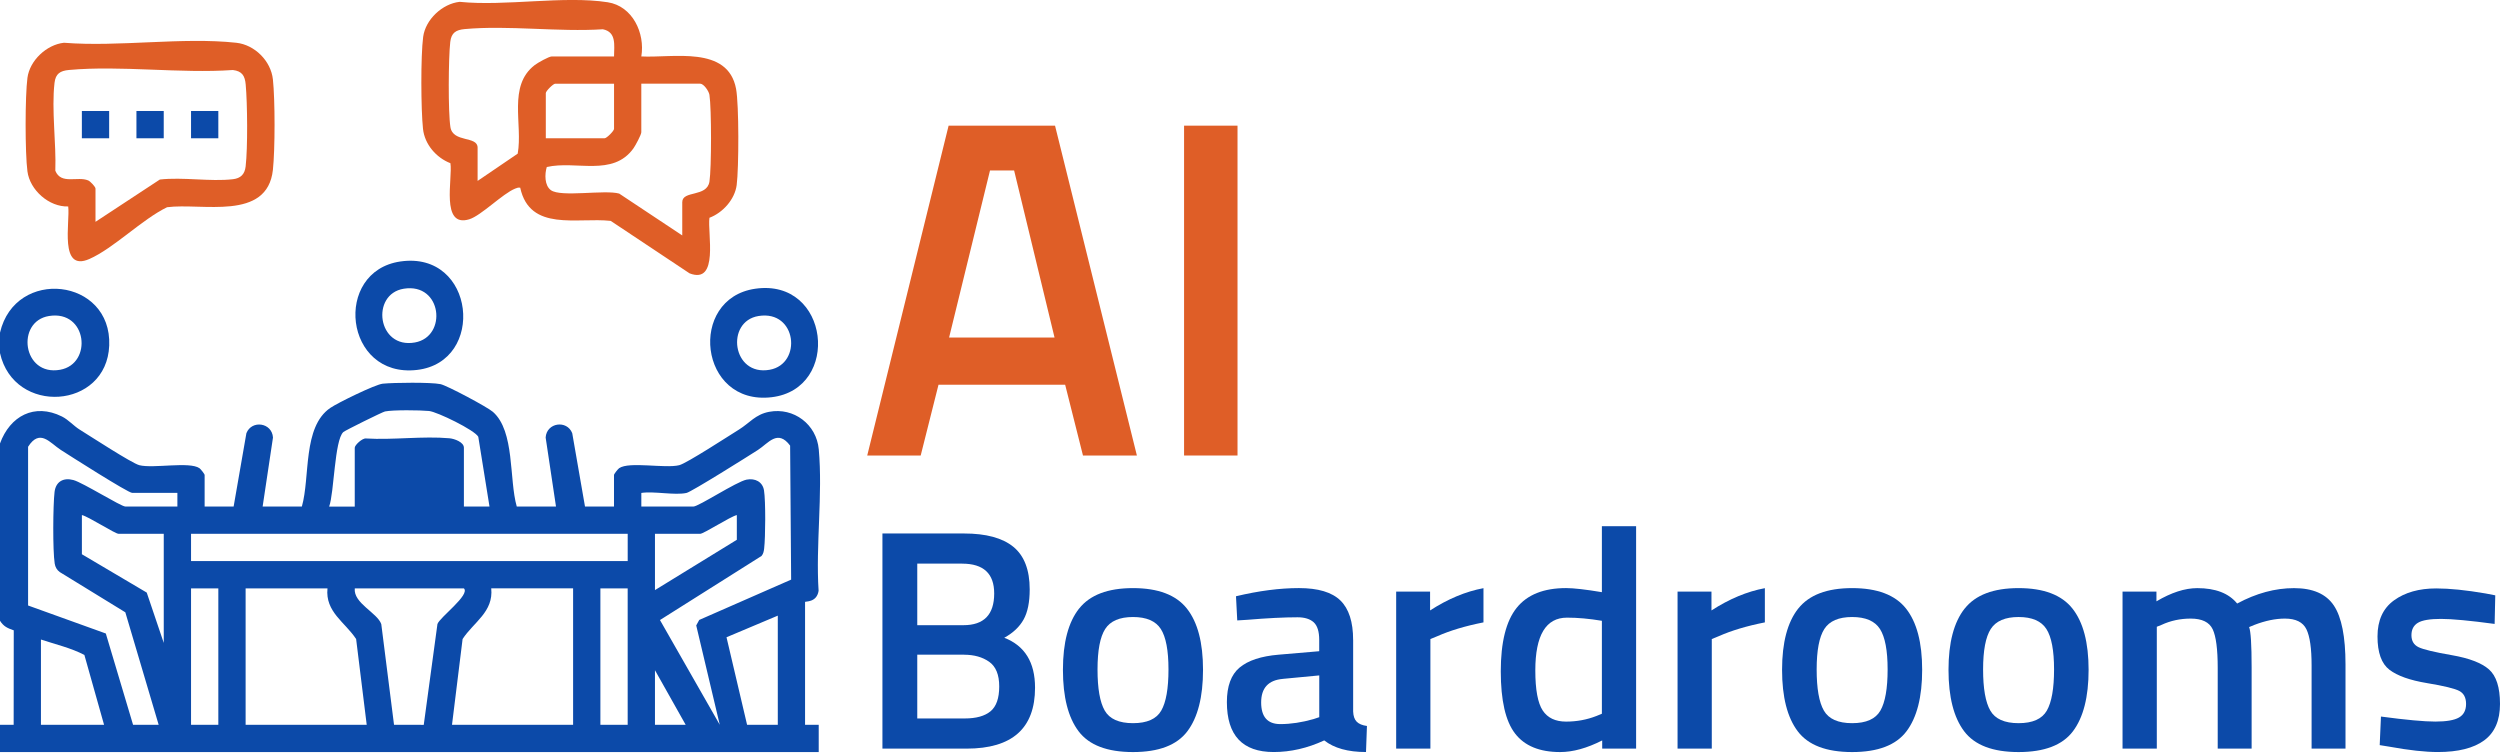
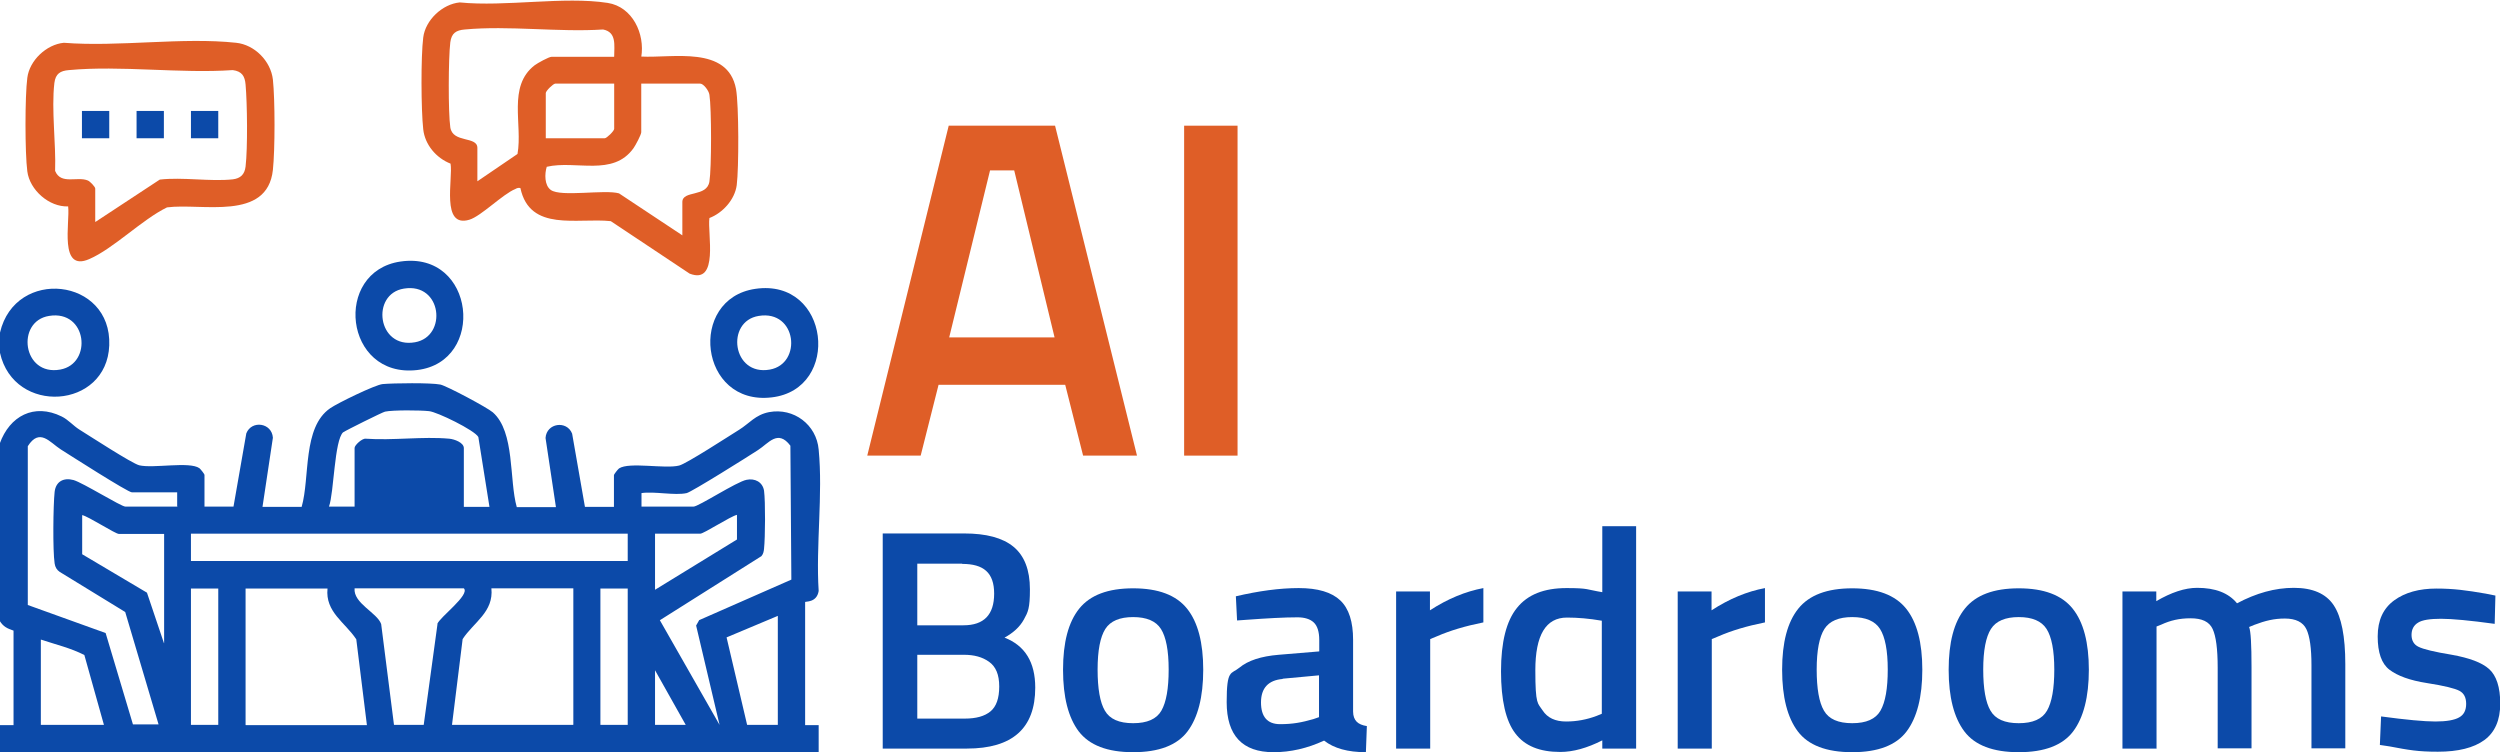
- <svg xmlns="http://www.w3.org/2000/svg" id="Layer_2" data-name="Layer 2" viewBox="0 0 1034.33 311.15">
+ <svg xmlns="http://www.w3.org/2000/svg" id="Layer_2" version="1.1" viewBox="0 0 1034.3 311.1">
  <defs>
    <style>
-       .cls-1 {
+       .st0 {
        fill: #0c4aa9;
      }

-       .cls-2 {
+       .st1 {
        fill: #df5e27;
      }
    </style>
  </defs>
-   <g id="Layer_1-2" data-name="Layer 1">
+   <g id="Layer_1-2">
    <g>
      <g id="exgEE8.tif">
        <g>
-           <path class="cls-1" d="M0,146.09v-8.46c6.3-27.13,46.29-22.65,45.19,5.32-1.04,26.45-39.39,28.99-45.19,3.14ZM20.28,130.74c-13.81,2.23-10.97,25.04,4.61,22.24,13.53-2.43,11.25-24.8-4.61-22.24Z" />
-           <path class="cls-2" d="M265.33,23.35c12.93.71,35.79-4.67,39.2,13.37,1.24,6.58,1.17,32.88.26,39.83-.78,5.97-5.75,11.47-11.27,13.55-.89,6.19,4.07,27.75-8.23,22.99l-32.62-21.7c-13.8-1.54-33.46,4.62-37.44-13.73-.81-.15-1.37.08-2.09.37-5.24,2.11-14.09,11.22-19.04,12.71-11.91,3.59-6.74-16.98-7.75-23.22-5.87-2.27-10.65-7.8-11.34-14.19-.87-8.07-.97-30.13.06-38.04.95-7.22,7.93-13.75,15.11-14.53,18.81,1.93,43.07-2.64,61.23.17,10.31,1.59,15.53,12.76,13.93,22.41ZM254.05,23.35c.03-4.58,1.09-10.1-4.63-11.24-18.39,1.19-39.04-1.72-57.15-.08-3.61.33-5.54,1.51-5.98,5.31-.76,6.51-.92,29.03.06,35.24,1.03,6.56,11.25,3.53,11.25,8.51v13.76l16.59-11.28c2.18-12.15-4.2-28.04,7.07-36.67,1.23-.94,5.86-3.55,7.04-3.55h25.76ZM254.05,34.63h-24.35c-.83,0-3.88,3.05-3.88,3.88v18.69h24.35c.83,0,3.88-3.05,3.88-3.88v-18.69ZM282.27,97.41v-13.76c0-4.98,10.22-1.95,11.25-8.51.87-5.53.87-30.35,0-35.89-.25-1.58-2.37-4.63-3.84-4.63h-24.35v20.1c0,.99-2.43,5.51-3.24,6.64-8.51,11.91-23.76,4.95-35.87,7.74-.9,2.95-.96,7.66,1.72,9.59,4.18,3,22.28-.28,28.24,1.4l26.08,17.31Z" />
-           <path class="cls-2" d="M28.22,85.42c-7.93.27-15.86-6.79-16.87-14.52s-.99-31.13,0-38.68c.95-7.22,7.93-13.75,15.11-14.53,22.66,1.81,49.08-2.41,71.28,0,7.64.83,14.35,7.52,15.17,15.17.91,8.42.91,28.98,0,37.4-2.31,21.4-29.48,13.56-43.79,15.48-10.34,5.01-22.18,17.05-32.18,21.43-12.58,5.51-7.89-15.33-8.72-21.75ZM39.52,91.77l26.61-17.49c9.6-1.1,20.81.95,30.21-.13,3.24-.37,4.91-2.03,5.29-5.29.9-7.73.74-26,.02-33.91-.32-3.54-1.46-5.53-5.31-5.98-21.84,1.52-46.27-1.97-67.8-.02-3.64.33-5.54,1.54-5.98,5.31-1.3,11.07.74,25.03.33,36.38,2.38,5.89,9.26,2.14,13.62,4.02.89.38,3,2.64,3,3.35v13.76Z" />
-           <path class="cls-1" d="M312.45,119.46c30.86-4.48,35.66,41.45,6.8,44.88-30.14,3.58-34.85-40.81-6.8-44.88ZM313.85,130.74c-13.81,2.23-10.97,25.04,4.61,22.24,13.53-2.43,11.25-24.8-4.61-22.24Z" />
-           <path class="cls-1" d="M165.67,108.18c30.99-4.5,35.52,41.61,6.8,44.88-30.16,3.43-34.82-40.81-6.8-44.88ZM167.06,119.45c-13.81,2.23-10.97,25.04,4.61,22.24,13.53-2.43,11.25-24.8-4.61-22.24Z" />
-           <path class="cls-1" d="M333.08,249.07c0-.39,4.82.38,5.6-4.63-1.22-18.84,1.76-39.98.07-58.54-.94-10.32-10.33-17.44-20.53-15.52-5.66,1.06-8.16,4.67-12.44,7.32-4.18,2.59-21.66,13.98-24.75,14.76-5.79,1.46-20.74-1.63-24.87,1.24-.53.37-2.13,2.42-2.13,2.81v13.05h-12l-5.28-30.34c-2.19-5.59-10.6-4.4-11,1.79l4.28,28.55h-16.23c-3.24-11.24-.73-31.15-9.87-39.16-2.27-1.99-19.03-10.93-21.69-11.47-4.04-.83-19.35-.64-23.87-.19-3.11.31-18.68,7.94-21.72,10.03-11.51,7.87-8.27,28.6-11.76,40.8h-16.23l4.28-28.55c-.39-6.19-8.8-7.38-11-1.79l-5.28,30.34h-12v-13.05c0-.39-1.6-2.44-2.13-2.81-4.12-2.87-19.08.22-24.87-1.24-3.09-.78-20.57-12.18-24.75-14.76-2.36-1.46-4.6-4.06-7.3-5.4C14.22,166.66,4.14,172.13,0,183.47v73.36c1.53,2.4,3.11,3.06,5.69,3.96l-.04,39.08H0S0,311.15,0,311.15h338.73v-11.29s-5.65,0-5.65,0v-50.79ZM16.94,299.86v-35.27c5.98,2,12.41,3.46,17.97,6.38l8.14,28.89h-26.11ZM67.75,266l-7.04-20.83-26.83-15.86v-16.22c2.68.6,13.71,7.76,15.17,7.76h18.7v45.15ZM73.39,209.57h-21.52c-1.82,0-17.56-9.89-21.5-10.96-4.14-1.12-7.29.65-7.8,4.94-.65,5.57-.78,24.27.06,29.6.23,1.47.9,2.66,2.11,3.54l27.11,16.64,13.79,46.53h-10.59l-11.27-37.76-32.16-11.59v-65.67c4.91-7.69,9.06-1.57,13.56,1.32,3.49,2.24,27.79,17.76,29.51,17.76h18.7v5.64ZM142.06,178.75c.71-.65,16.19-8.31,17.23-8.52,3.31-.68,14.57-.55,18.22-.19,3.32.33,18.91,7.9,20.37,10.67l4.64,28.87h-10.59v-24.34c0-2.33-3.95-3.73-5.96-3.91-10.96-.99-23.44.77-34.57.08-1.51-.18-4.63,2.72-4.63,3.84v24.34h-10.59c2.09-5.69,2.2-27.46,5.86-30.82ZM90.33,299.86h-11.29v-56.43h11.29v56.43ZM101.62,299.86v-56.43h33.87c-1,9.73,7.27,13.97,11.85,20.96l4.38,35.48h-50.1ZM180.98,258.21l-5.66,41.68-12.3-.03-5.27-41.64c-1.63-4.71-11.59-8.64-10.97-14.78h45.16c2.69,2.68-10.1,12.01-10.97,14.78ZM237.11,299.86h-50.1l4.38-35.48c4.58-6.99,12.85-11.22,11.85-20.96h33.87v56.43ZM259.69,299.86h-11.29v-56.43h11.29v56.43ZM259.69,232.14H79.04v-11.29h180.66v11.29ZM270.98,299.86v-22.57l12.7,22.57h-12.7ZM321.79,299.86h-12.7l-8.51-36.21,21.22-8.94v45.15ZM289.31,256.46l-1.26,2.3,9.74,41.1-24.74-43.33,42.02-26.51c.78-.93.95-1.98,1.09-3.14.54-4.64.64-19.52-.06-23.96-.57-3.62-3.75-5.16-7.2-4.48-4.23.84-19.86,11.14-22.04,11.14h-21.52v-5.64c5.32-.8,13.82,1.08,18.7,0,2.08-.46,25.74-15.34,29.51-17.76,4.37-2.81,8.18-8.73,13.35-1.81l.42,55.44-38.01,16.67ZM270.98,244.14v-23.28h18.7c1.46,0,12.49-7.16,15.17-7.76v10.23l-33.87,20.81Z" />
-           <rect class="cls-1" x="79.04" y="45.92" width="11.29" height="11.29" />
-           <rect class="cls-1" x="56.45" y="45.92" width="11.29" height="11.29" />
-           <rect class="cls-1" x="33.87" y="45.92" width="11.29" height="11.29" />
+           <path class="st0" d="M0,146.1v-8.5c6.3-27.1,46.3-22.7,45.2,5.3-1,26.4-39.4,29-45.2,3.1ZM20.3,130.7c-13.8,2.2-11,25,4.6,22.2,13.5-2.4,11.2-24.8-4.6-22.2Z" />
+           <path class="st1" d="M265.3,23.4c12.9.7,35.8-4.7,39.2,13.4,1.2,6.6,1.2,32.9.3,39.8-.8,6-5.8,11.5-11.3,13.6-.9,6.2,4.1,27.8-8.2,23l-32.6-21.7c-13.8-1.5-33.5,4.6-37.4-13.7-.8-.2-1.4,0-2.1.4-5.2,2.1-14.1,11.2-19,12.7-11.9,3.6-6.7-17-7.8-23.2-5.9-2.3-10.6-7.8-11.3-14.2-.9-8.1-1-30.1,0-38,.9-7.2,7.9-13.8,15.1-14.5,18.8,1.9,43.1-2.6,61.2.2,10.3,1.6,15.5,12.8,13.9,22.4h0ZM254.1,23.4c0-4.6,1.1-10.1-4.6-11.2-18.4,1.2-39-1.7-57.2,0-3.6.3-5.5,1.5-6,5.3-.8,6.5-.9,29,0,35.2,1,6.6,11.2,3.5,11.2,8.5v13.8l16.6-11.3c2.2-12.2-4.2-28,7.1-36.7,1.2-.9,5.9-3.5,7-3.5h25.8,0ZM254.1,34.6h-24.4c-.8,0-3.9,3-3.9,3.9v18.7h24.4c.8,0,3.9-3,3.9-3.9v-18.7ZM282.3,97.4v-13.8c0-5,10.2-1.9,11.2-8.5.9-5.5.9-30.3,0-35.9-.2-1.6-2.4-4.6-3.8-4.6h-24.4v20.1c0,1-2.4,5.5-3.2,6.6-8.5,11.9-23.8,4.9-35.9,7.7-.9,2.9-1,7.7,1.7,9.6,4.2,3,22.3-.3,28.2,1.4l26.1,17.3h0Z" />
+           <path class="st1" d="M28.2,85.4c-7.9.3-15.9-6.8-16.9-14.5s-1-31.1,0-38.7c.9-7.2,7.9-13.8,15.1-14.5,22.7,1.8,49.1-2.4,71.3,0,7.6.8,14.3,7.5,15.2,15.2.9,8.4.9,29,0,37.4-2.3,21.4-29.5,13.6-43.8,15.5-10.3,5-22.2,17.1-32.2,21.4-12.6,5.5-7.9-15.3-8.7-21.7ZM39.5,91.8l26.6-17.5c9.6-1.1,20.8.9,30.2-.1,3.2-.4,4.9-2,5.3-5.3.9-7.7.7-26,0-33.9-.3-3.5-1.5-5.5-5.3-6-21.8,1.5-46.3-2-67.8,0-3.6.3-5.5,1.5-6,5.3-1.3,11.1.7,25,.3,36.4,2.4,5.9,9.3,2.1,13.6,4,.9.4,3,2.6,3,3.3v13.8h0Z" />
+           <path class="st0" d="M312.5,119.5c30.9-4.5,35.7,41.5,6.8,44.9-30.1,3.6-34.9-40.8-6.8-44.9ZM313.9,130.7c-13.8,2.2-11,25,4.6,22.2,13.5-2.4,11.2-24.8-4.6-22.2Z" />
+           <path class="st0" d="M165.7,108.2c31-4.5,35.5,41.6,6.8,44.9-30.2,3.4-34.8-40.8-6.8-44.9ZM167.1,119.4c-13.8,2.2-11,25,4.6,22.2,13.5-2.4,11.2-24.8-4.6-22.2Z" />
+           <path class="st0" d="M333.1,249.1c0-.4,4.8.4,5.6-4.6-1.2-18.8,1.8-40,0-58.5-.9-10.3-10.3-17.4-20.5-15.5-5.7,1.1-8.2,4.7-12.4,7.3-4.2,2.6-21.7,14-24.8,14.8-5.8,1.5-20.7-1.6-24.9,1.2-.5.4-2.1,2.4-2.1,2.8v13.1h-12l-5.3-30.3c-2.2-5.6-10.6-4.4-11,1.8l4.3,28.6h-16.2c-3.2-11.2-.7-31.1-9.9-39.2-2.3-2-19-10.9-21.7-11.5-4-.8-19.4-.6-23.9-.2-3.1.3-18.7,7.9-21.7,10-11.5,7.9-8.3,28.6-11.8,40.8h-16.2l4.3-28.6c-.4-6.2-8.8-7.4-11-1.8l-5.3,30.3h-12v-13.1c0-.4-1.6-2.4-2.1-2.8-4.1-2.9-19.1.2-24.9-1.2-3.1-.8-20.6-12.2-24.8-14.8-2.4-1.5-4.6-4.1-7.3-5.4-11.4-5.6-21.5-.2-25.6,11.2v73.4c1.5,2.4,3.1,3.1,5.7,4v39.1H0v11.3h338.7v-11.3h-5.6v-50.8h0ZM16.9,299.9v-35.3c6,2,12.4,3.5,18,6.4l8.1,28.9s-26.1,0-26.1,0ZM67.8,266l-7-20.8-26.8-15.9v-16.2c2.7.6,13.7,7.8,15.2,7.8h18.7v45.2ZM73.4,209.6h-21.5c-1.8,0-17.6-9.9-21.5-11-4.1-1.1-7.3.6-7.8,4.9-.6,5.6-.8,24.3,0,29.6.2,1.5.9,2.7,2.1,3.5l27.1,16.6,13.8,46.5h-10.6l-11.3-37.8-32.2-11.6v-65.7c4.9-7.7,9.1-1.6,13.6,1.3,3.5,2.2,27.8,17.8,29.5,17.8h18.7v5.6h0ZM142.1,178.8c.7-.6,16.2-8.3,17.2-8.5,3.3-.7,14.6-.6,18.2-.2,3.3.3,18.9,7.9,20.4,10.7l4.6,28.9h-10.6v-24.3c0-2.3-3.9-3.7-6-3.9-11-1-23.4.8-34.6,0-1.5-.2-4.6,2.7-4.6,3.8v24.3h-10.6c2.1-5.7,2.2-27.5,5.9-30.8h0ZM90.3,299.9h-11.3v-56.4h11.3v56.4ZM101.6,299.9v-56.4h33.9c-1,9.7,7.3,14,11.9,21l4.4,35.5h-50.1ZM181,258.2l-5.7,41.7h-12.3s-5.3-41.7-5.3-41.7c-1.6-4.7-11.6-8.6-11-14.8h45.2c2.7,2.7-10.1,12-11,14.8h0ZM237.1,299.9h-50.1l4.4-35.5c4.6-7,12.9-11.2,11.9-21h33.9v56.4h0ZM259.7,299.9h-11.3v-56.4h11.3v56.4ZM259.7,232.1H79v-11.3h180.7v11.3h0ZM271,299.9v-22.6l12.7,22.6h-12.7ZM321.8,299.9h-12.7l-8.5-36.2,21.2-8.9v45.1h0ZM289.3,256.5l-1.3,2.3,9.7,41.1-24.7-43.3,42-26.5c.8-.9,1-2,1.1-3.1.5-4.6.6-19.5,0-24-.6-3.6-3.8-5.2-7.2-4.5-4.2.8-19.9,11.1-22,11.1h-21.5v-5.6c5.3-.8,13.8,1.1,18.7,0,2.1-.5,25.7-15.3,29.5-17.8,4.4-2.8,8.2-8.7,13.4-1.8l.4,55.4-38,16.7h0ZM271,244.1v-23.3h18.7c1.5,0,12.5-7.2,15.2-7.8v10.2l-33.9,20.8h0Z" />
+           <rect class="st0" x="79" y="45.9" width="11.3" height="11.3" />
+           <rect class="st0" x="56.5" y="45.9" width="11.3" height="11.3" />
+           <rect class="st0" x="33.9" y="45.9" width="11.3" height="11.3" />
        </g>
      </g>
      <g>
-         <path class="cls-2" d="M358.8,188.46l33.67-136.47h44.03l33.87,136.47h-22.31l-7.37-29.29h-52.4l-7.37,29.29h-22.11ZM409.6,70.52l-16.93,69.13h43.63l-16.73-69.13h-9.96Z" />
-         <path class="cls-2" d="M489.89,188.46V51.99h22.11v136.47h-22.11Z" />
-         <path class="cls-1" d="M365.08,220.72h33.78c9.09,0,15.89,1.84,20.4,5.52,4.5,3.68,6.76,9.55,6.76,17.61,0,5.28-.84,9.44-2.53,12.47-1.69,3.03-4.35,5.54-7.99,7.54,8.49,3.29,12.73,10.18,12.73,20.66,0,16.81-9.44,25.21-28.32,25.21h-34.82v-89ZM398.08,233.19h-18.58v25.47h19.1c8.49,0,12.73-4.37,12.73-13.12,0-8.23-4.42-12.34-13.25-12.34ZM398.86,270.87h-19.36v26.38h19.62c4.76,0,8.34-1,10.72-2.99,2.38-1.99,3.57-5.41,3.57-10.26s-1.39-8.25-4.16-10.2c-2.77-1.95-6.24-2.92-10.39-2.92Z" />
-         <path class="cls-1" d="M446.48,251.77c4.46-5.63,11.89-8.45,22.28-8.45s17.82,2.82,22.28,8.45c4.46,5.63,6.69,14.08,6.69,25.34s-2.17,19.75-6.5,25.47c-4.33,5.72-11.82,8.57-22.48,8.57s-18.15-2.86-22.48-8.57c-4.33-5.72-6.5-14.21-6.5-25.47s2.23-19.7,6.69-25.34ZM457.07,294c1.99,3.46,5.89,5.2,11.69,5.2s9.7-1.73,11.69-5.2c1.99-3.46,2.99-9.14,2.99-17.02s-1.06-13.47-3.18-16.76c-2.12-3.29-5.96-4.94-11.5-4.94s-9.38,1.65-11.5,4.94c-2.12,3.29-3.18,8.88-3.18,16.76s.99,13.56,2.99,17.02Z" />
-         <path class="cls-1" d="M559.84,264.77v29.62c.08,1.91.58,3.31,1.49,4.22s2.32,1.49,4.22,1.75l-.39,10.78c-7.45,0-13.21-1.6-17.28-4.81-6.93,3.21-13.9,4.81-20.92,4.81-12.91,0-19.36-6.89-19.36-20.66,0-6.58,1.75-11.35,5.26-14.29,3.51-2.94,8.9-4.72,16.18-5.33l16.76-1.43v-4.68c0-3.46-.76-5.89-2.27-7.28-1.52-1.38-3.75-2.08-6.69-2.08-5.54,0-12.47.35-20.79,1.04l-4.16.26-.52-10c9.44-2.25,18.12-3.38,26.05-3.38s13.64,1.71,17.15,5.13c3.51,3.42,5.26,8.86,5.26,16.31ZM530.74,280.88c-5.98.52-8.96,3.77-8.96,9.74s2.64,8.96,7.93,8.96c4.33,0,8.92-.69,13.77-2.08l2.34-.78v-17.28l-15.07,1.43Z" />
-         <path class="cls-1" d="M577.64,309.72v-64.96h14.03v7.8c7.36-4.76,14.72-7.84,22.09-9.22v14.16c-7.45,1.47-13.82,3.38-19.1,5.72l-2.86,1.17v45.34h-14.16Z" />
-         <path class="cls-1" d="M676.91,217.73v91.99h-14.03v-3.38c-6.32,3.21-12.13,4.81-17.41,4.81-8.49,0-14.7-2.55-18.64-7.67-3.94-5.11-5.91-13.69-5.91-25.73s2.19-20.79,6.56-26.25c4.37-5.46,11.19-8.19,20.46-8.19,3.12,0,8.06.56,14.81,1.69v-27.29h14.16ZM660.54,296.21l2.21-.91v-38.46c-5.2-.87-10-1.3-14.42-1.3-8.75,0-13.12,7.28-13.12,21.83,0,7.97,1.02,13.49,3.05,16.57,2.03,3.08,5.26,4.61,9.68,4.61s8.62-.78,12.6-2.34Z" />
-         <path class="cls-1" d="M694.06,309.72v-64.96h14.03v7.8c7.36-4.76,14.72-7.84,22.09-9.22v14.16c-7.45,1.47-13.82,3.38-19.1,5.72l-2.86,1.17v45.34h-14.16Z" />
-         <path class="cls-1" d="M744.01,251.77c4.46-5.63,11.89-8.45,22.28-8.45s17.82,2.82,22.28,8.45c4.46,5.63,6.69,14.08,6.69,25.34s-2.17,19.75-6.5,25.47c-4.33,5.72-11.82,8.57-22.48,8.57s-18.15-2.86-22.48-8.57c-4.33-5.72-6.5-14.21-6.5-25.47s2.23-19.7,6.69-25.34ZM754.6,294c1.99,3.46,5.89,5.2,11.69,5.2s9.7-1.73,11.69-5.2c1.99-3.46,2.99-9.14,2.99-17.02s-1.06-13.47-3.18-16.76c-2.12-3.29-5.96-4.94-11.5-4.94s-9.38,1.65-11.5,4.94c-2.12,3.29-3.18,8.88-3.18,16.76s.99,13.56,2.99,17.02Z" />
-         <path class="cls-1" d="M812.87,251.77c4.46-5.63,11.89-8.45,22.28-8.45s17.82,2.82,22.28,8.45c4.46,5.63,6.69,14.08,6.69,25.34s-2.17,19.75-6.5,25.47c-4.33,5.72-11.82,8.57-22.48,8.57s-18.15-2.86-22.48-8.57c-4.33-5.72-6.5-14.21-6.5-25.47s2.23-19.7,6.69-25.34ZM823.46,294c1.99,3.46,5.89,5.2,11.69,5.2s9.7-1.73,11.69-5.2c1.99-3.46,2.99-9.14,2.99-17.02s-1.06-13.47-3.18-16.76c-2.12-3.29-5.96-4.94-11.5-4.94s-9.38,1.65-11.5,4.94c-2.12,3.29-3.18,8.88-3.18,16.76s.99,13.56,2.99,17.02Z" />
-         <path class="cls-1" d="M892.32,309.72h-14.16v-64.96h14.03v4.03c6.15-3.64,11.78-5.46,16.89-5.46,7.54,0,13.04,2.12,16.5,6.37,7.88-4.24,15.72-6.37,23.52-6.37s13.29,2.4,16.5,7.21c3.2,4.81,4.81,12.93,4.81,24.36v34.82h-14.03v-34.43c0-7.02-.71-12-2.14-14.94-1.43-2.94-4.4-4.42-8.9-4.42-3.9,0-8.1.87-12.6,2.6l-2.21.91c.69,1.73,1.04,7.28,1.04,16.63v33.65h-14.03v-33.39c0-7.71-.69-13.04-2.08-15.98-1.39-2.94-4.42-4.42-9.09-4.42-4.33,0-8.36.87-12.08,2.6l-1.95.78v50.41Z" />
-         <path class="cls-1" d="M1032.12,258.14c-10.22-1.38-17.63-2.08-22.22-2.08s-7.78.54-9.55,1.62c-1.78,1.08-2.66,2.79-2.66,5.13s.97,3.98,2.92,4.94c1.95.95,6.54,2.06,13.77,3.31,7.23,1.26,12.36,3.23,15.4,5.91,3.03,2.69,4.55,7.45,4.55,14.29s-2.19,11.87-6.56,15.07c-4.38,3.21-10.76,4.81-19.17,4.81-5.28,0-11.95-.74-20.01-2.21l-4.03-.65.52-11.82c10.39,1.39,17.89,2.08,22.48,2.08s7.86-.56,9.81-1.69c1.95-1.12,2.92-2.99,2.92-5.59s-.93-4.4-2.79-5.39c-1.86-.99-6.32-2.08-13.38-3.25-7.06-1.17-12.24-3.01-15.53-5.52-3.29-2.51-4.94-7.1-4.94-13.77s2.27-11.65,6.82-14.94c4.55-3.29,10.37-4.94,17.47-4.94,5.54,0,12.34.69,20.4,2.08l4.03.78-.26,11.82Z" />
+         <path class="st1" d="M358.8,188.5l33.7-136.5h44l33.9,136.5h-22.3l-7.4-29.3h-52.4l-7.4,29.3h-22.1ZM409.6,70.5l-16.9,69.1h43.6l-16.7-69.1h-10Z" />
+         <path class="st1" d="M489.9,188.5V52h22.1v136.5h-22.1Z" />
+         <path class="st0" d="M365.1,220.7h33.8c9.1,0,15.9,1.8,20.4,5.5,4.5,3.7,6.8,9.6,6.8,17.6s-.8,9.4-2.5,12.5-4.4,5.5-8,7.5c8.5,3.3,12.7,10.2,12.7,20.7,0,16.8-9.4,25.2-28.3,25.2h-34.8v-89h0ZM398.1,233.2h-18.6v25.5h19.1c8.5,0,12.7-4.4,12.7-13.1s-4.4-12.3-13.2-12.3h0ZM398.9,270.9h-19.4v26.4h19.6c4.8,0,8.3-1,10.7-3s3.6-5.4,3.6-10.3-1.4-8.2-4.2-10.2-6.2-2.9-10.4-2.9h0Z" />
+         <path class="st0" d="M446.5,251.8c4.5-5.6,11.9-8.4,22.3-8.4s17.8,2.8,22.3,8.4,6.7,14.1,6.7,25.3-2.2,19.8-6.5,25.5-11.8,8.6-22.5,8.6-18.1-2.9-22.5-8.6c-4.3-5.7-6.5-14.2-6.5-25.5s2.2-19.7,6.7-25.3h0ZM457.1,294c2,3.5,5.9,5.2,11.7,5.2s9.7-1.7,11.7-5.2c2-3.5,3-9.1,3-17s-1.1-13.5-3.2-16.8-6-4.9-11.5-4.9-9.4,1.6-11.5,4.9-3.2,8.9-3.2,16.8,1,13.6,3,17Z" />
+         <path class="st0" d="M559.8,264.8v29.6c0,1.9.6,3.3,1.5,4.2s2.3,1.5,4.2,1.8l-.4,10.8c-7.5,0-13.2-1.6-17.3-4.8-6.9,3.2-13.9,4.8-20.9,4.8-12.9,0-19.4-6.9-19.4-20.7s1.8-11.4,5.3-14.3,8.9-4.7,16.2-5.3l16.8-1.4v-4.7c0-3.5-.8-5.9-2.3-7.3-1.5-1.4-3.8-2.1-6.7-2.1-5.5,0-12.5.4-20.8,1l-4.2.3-.5-10c9.4-2.2,18.1-3.4,26-3.4s13.6,1.7,17.2,5.1,5.3,8.9,5.3,16.3h0ZM530.7,280.9c-6,.5-9,3.8-9,9.7s2.6,9,7.9,9,8.9-.7,13.8-2.1l2.3-.8v-17.3l-15.1,1.4h0Z" />
+         <path class="st0" d="M577.6,309.7v-65h14v7.8c7.4-4.8,14.7-7.8,22.1-9.2v14.2c-7.5,1.5-13.8,3.4-19.1,5.7l-2.9,1.2v45.3h-14.2Z" />
+         <path class="st0" d="M676.9,217.7v92h-14v-3.4c-6.3,3.2-12.1,4.8-17.4,4.8-8.5,0-14.7-2.5-18.6-7.7-3.9-5.1-5.9-13.7-5.9-25.7s2.2-20.8,6.6-26.2c4.4-5.5,11.2-8.2,20.5-8.2s8.1.6,14.8,1.7v-27.3h14.2ZM660.5,296.2l2.2-.9v-38.5c-5.2-.9-10-1.3-14.4-1.3-8.8,0-13.1,7.3-13.1,21.8s1,13.5,3,16.6c2,3.1,5.3,4.6,9.7,4.6s8.6-.8,12.6-2.3Z" />
+         <path class="st0" d="M694.1,309.7v-65h14v7.8c7.4-4.8,14.7-7.8,22.1-9.2v14.2c-7.5,1.5-13.8,3.4-19.1,5.7l-2.9,1.2v45.3h-14.2Z" />
+         <path class="st0" d="M744,251.8c4.5-5.6,11.9-8.4,22.3-8.4s17.8,2.8,22.3,8.4,6.7,14.1,6.7,25.3-2.2,19.8-6.5,25.5-11.8,8.6-22.5,8.6-18.2-2.9-22.5-8.6c-4.3-5.7-6.5-14.2-6.5-25.5s2.2-19.7,6.7-25.3h0ZM754.6,294c2,3.5,5.9,5.2,11.7,5.2s9.7-1.7,11.7-5.2c2-3.5,3-9.1,3-17s-1.1-13.5-3.2-16.8-6-4.9-11.5-4.9-9.4,1.6-11.5,4.9-3.2,8.9-3.2,16.8,1,13.6,3,17Z" />
+         <path class="st0" d="M812.9,251.8c4.5-5.6,11.9-8.4,22.3-8.4s17.8,2.8,22.3,8.4,6.7,14.1,6.7,25.3-2.2,19.8-6.5,25.5-11.8,8.6-22.5,8.6-18.2-2.9-22.5-8.6c-4.3-5.7-6.5-14.2-6.5-25.5s2.2-19.7,6.7-25.3h0ZM823.5,294c2,3.5,5.9,5.2,11.7,5.2s9.7-1.7,11.7-5.2c2-3.5,3-9.1,3-17s-1.1-13.5-3.2-16.8-6-4.9-11.5-4.9-9.4,1.6-11.5,4.9-3.2,8.9-3.2,16.8,1,13.6,3,17Z" />
+         <path class="st0" d="M892.3,309.7h-14.2v-65h14v4c6.2-3.6,11.8-5.5,16.9-5.5,7.5,0,13,2.1,16.5,6.4,7.9-4.2,15.7-6.4,23.5-6.4s13.3,2.4,16.5,7.2c3.2,4.8,4.8,12.9,4.8,24.4v34.8h-14v-34.4c0-7-.7-12-2.1-14.9s-4.4-4.4-8.9-4.4-8.1.9-12.6,2.6l-2.2.9c.7,1.7,1,7.3,1,16.6v33.6h-14v-33.4c0-7.7-.7-13-2.1-16s-4.4-4.4-9.1-4.4-8.4.9-12.1,2.6l-2,.8v50.4h0Z" />
+         <path class="st0" d="M1032.1,258.1c-10.2-1.4-17.6-2.1-22.2-2.1s-7.8.5-9.5,1.6c-1.8,1.1-2.7,2.8-2.7,5.1s1,4,2.9,4.9c2,1,6.5,2.1,13.8,3.3,7.2,1.3,12.4,3.2,15.4,5.9,3,2.7,4.6,7.5,4.6,14.3s-2.2,11.9-6.6,15.1c-4.4,3.2-10.8,4.8-19.2,4.8s-12-.7-20-2.2l-4-.6.5-11.8c10.4,1.4,17.9,2.1,22.5,2.1s7.9-.6,9.8-1.7c2-1.1,2.9-3,2.9-5.6s-.9-4.4-2.8-5.4c-1.9-1-6.3-2.1-13.4-3.2s-12.2-3-15.5-5.5c-3.3-2.5-4.9-7.1-4.9-13.8s2.3-11.6,6.8-14.9c4.5-3.3,10.4-4.9,17.5-4.9s12.3.7,20.4,2.1l4,.8-.3,11.8h0Z" />
      </g>
    </g>
  </g>
+   <g id="exgEE8.tif1" data-name="exgEE8.tif">
+     <g>
+       <path class="st0" d="M106.9-187.8v-8.5c6.3-27.1,46.3-22.7,45.2,5.3-1,26.4-39.4,29-45.2,3.1ZM127.2-203.1c-13.8,2.2-11,25,4.6,22.2,13.5-2.4,11.2-24.8-4.6-22.2Z" />
+       <path class="st1" d="M372.3-310.5c12.9.7,35.8-4.7,39.2,13.4,1.2,6.6,1.2,32.9.3,39.8-.8,6-5.8,11.5-11.3,13.6-.9,6.2,4.1,27.8-8.2,23l-32.6-21.7c-13.8-1.5-33.5,4.6-37.4-13.7-.8-.2-1.4,0-2.1.4-5.2,2.1-14.1,11.2-19,12.7-11.9,3.6-6.7-17-7.8-23.2-5.9-2.3-10.6-7.8-11.3-14.2-.9-8.1-1-30.1,0-38,.9-7.2,7.9-13.8,15.1-14.5,18.8,1.9,43.1-2.6,61.2.2,10.3,1.6,15.5,12.8,13.9,22.4h0ZM361-310.5c0-4.6,1.1-10.1-4.6-11.2-18.4,1.2-39-1.7-57.2,0-3.6.3-5.5,1.5-6,5.3-.8,6.5-.9,29,0,35.2,1,6.6,11.2,3.5,11.2,8.5v13.8l16.6-11.3c2.2-12.2-4.2-28,7.1-36.7,1.2-.9,5.9-3.5,7-3.5h25.8,0ZM361-299.2h-24.4c-.8,0-3.9,3-3.9,3.9v18.7h24.4c.8,0,3.9-3,3.9-3.9v-18.7ZM389.2-236.4v-13.8c0-5,10.2-1.9,11.2-8.5.9-5.5.9-30.3,0-35.9-.2-1.6-2.4-4.6-3.8-4.6h-24.4v20.1c0,1-2.4,5.5-3.2,6.6-8.5,11.9-23.8,4.9-35.9,7.7-.9,2.9-1,7.7,1.7,9.6,4.2,3,22.3-.3,28.2,1.4l26.1,17.3h0Z" />
+       <path class="st1" d="M135.1-248.4c-7.9.3-15.9-6.8-16.9-14.5s-1-31.1,0-38.7c.9-7.2,7.9-13.8,15.1-14.5,22.7,1.8,49.1-2.4,71.3,0,7.6.8,14.3,7.5,15.2,15.2.9,8.4.9,29,0,37.4-2.3,21.4-29.5,13.6-43.8,15.5-10.3,5-22.2,17.1-32.2,21.4-12.6,5.5-7.9-15.3-8.7-21.7ZM146.4-242.1l26.6-17.5c9.6-1.1,20.8.9,30.2-.1,3.2-.4,4.9-2,5.3-5.3.9-7.7.7-26,0-33.9-.3-3.5-1.5-5.5-5.3-6-21.8,1.5-46.3-2-67.8,0-3.6.3-5.5,1.5-6,5.3-1.3,11.1.7,25,.3,36.4,2.4,5.9,9.3,2.1,13.6,4,.9.4,3,2.6,3,3.3v13.8h0Z" />
+       <path class="st0" d="M419.4-214.4c30.9-4.5,35.7,41.5,6.8,44.9-30.1,3.6-34.9-40.8-6.8-44.9ZM420.8-203.1c-13.8,2.2-11,25,4.6,22.2,13.5-2.4,11.2-24.8-4.6-22.2Z" />
+       <path class="st0" d="M272.6-225.7c31-4.5,35.5,41.6,6.8,44.9-30.2,3.4-34.8-40.8-6.8-44.9ZM274-214.4c-13.8,2.2-11,25,4.6,22.2,13.5-2.4,11.2-24.8-4.6-22.2Z" />
+       <path class="st0" d="M440-84.8c0-.4,4.8.4,5.6-4.6-1.2-18.8,1.8-40,0-58.5-.9-10.3-10.3-17.4-20.5-15.5-5.7,1.1-8.2,4.7-12.4,7.3-4.2,2.6-21.7,14-24.8,14.8-5.8,1.5-20.7-1.6-24.9,1.2-.5.4-2.1,2.4-2.1,2.8v13.1h-12l-5.3-30.3c-2.2-5.6-10.6-4.4-11,1.8l4.3,28.6h-16.2c-3.2-11.2-.7-31.1-9.9-39.2-2.3-2-19-10.9-21.7-11.5-4-.8-19.4-.6-23.9-.2-3.1.3-18.7,7.9-21.7,10-11.5,7.9-8.3,28.6-11.8,40.8h-16.2l4.3-28.6c-.4-6.2-8.8-7.4-11-1.8l-5.3,30.3h-12v-13.1c0-.4-1.6-2.4-2.1-2.8-4.1-2.9-19.1.2-24.9-1.2-3.1-.8-20.6-12.2-24.8-14.8-2.4-1.5-4.6-4.1-7.3-5.4-11.4-5.6-21.5-.2-25.6,11.2v73.4c1.5,2.4,3.1,3.1,5.7,4v39.1h-5.7v11.3h338.7v-11.3h-5.6v-50.8h0ZM123.9-34v-35.3c6,2,12.4,3.5,18,6.4l8.1,28.9s-26.1,0-26.1,0ZM174.7-67.8l-7-20.8-26.8-15.9v-16.2c2.7.6,13.7,7.8,15.2,7.8h18.7v45.2ZM180.3-124.3h-21.5c-1.8,0-17.6-9.9-21.5-11-4.1-1.1-7.3.6-7.8,4.9-.6,5.6-.8,24.3,0,29.6.2,1.5.9,2.7,2.1,3.5l27.1,16.6,13.8,46.5h-10.6l-11.3-37.8-32.2-11.6v-65.7c4.9-7.7,9.1-1.6,13.6,1.3,3.5,2.2,27.8,17.8,29.5,17.8h18.7v5.6h0ZM249-155.1c.7-.6,16.2-8.3,17.2-8.5,3.3-.7,14.6-.6,18.2-.2,3.3.3,18.9,7.9,20.4,10.7l4.6,28.9h-10.6v-24.3c0-2.3-3.9-3.7-6-3.9-11-1-23.4.8-34.6,0-1.5-.2-4.6,2.7-4.6,3.8v24.3h-10.6c2.1-5.7,2.2-27.5,5.9-30.8h0ZM197.3-34h-11.3v-56.4h11.3v56.4ZM208.5-34v-56.4h33.9c-1,9.7,7.3,14,11.9,21l4.4,35.5h-50.1ZM287.9-75.6l-5.7,41.7h-12.3s-5.3-41.7-5.3-41.7c-1.6-4.7-11.6-8.6-11-14.8h45.2c2.7,2.7-10.1,12-11,14.8h0ZM344-34h-50.1l4.4-35.5c4.6-7,12.9-11.2,11.9-21h33.9v56.4h0ZM366.6-34h-11.3v-56.4h11.3v56.4ZM366.6-101.7h-180.7v-11.3h180.7v11.3h0ZM377.9-34v-22.6l12.7,22.6h-12.7ZM428.7-34h-12.7l-8.5-36.2,21.2-8.9v45.1h0ZM396.2-77.4l-1.3,2.3,9.7,41.1-24.7-43.3,42-26.5c.8-.9,1-2,1.1-3.1.5-4.6.6-19.5,0-24-.6-3.6-3.8-5.2-7.2-4.5-4.2.8-19.9,11.1-22,11.1h-21.5v-5.6c5.3-.8,13.8,1.1,18.7,0,2.1-.5,25.7-15.3,29.5-17.8,4.4-2.8,8.2-8.7,13.4-1.8l.4,55.4-38,16.7h0ZM377.9-89.7v-23.3h18.7c1.5,0,12.5-7.2,15.2-7.8v10.2l-33.9,20.8h0Z" />
+       <rect class="st0" x="186" y="-287.9" width="11.3" height="11.3" />
+       <rect class="st0" x="163.4" y="-287.9" width="11.3" height="11.3" />
+       <rect class="st0" x="140.8" y="-287.9" width="11.3" height="11.3" />
+     </g>
+   </g>
</svg>
